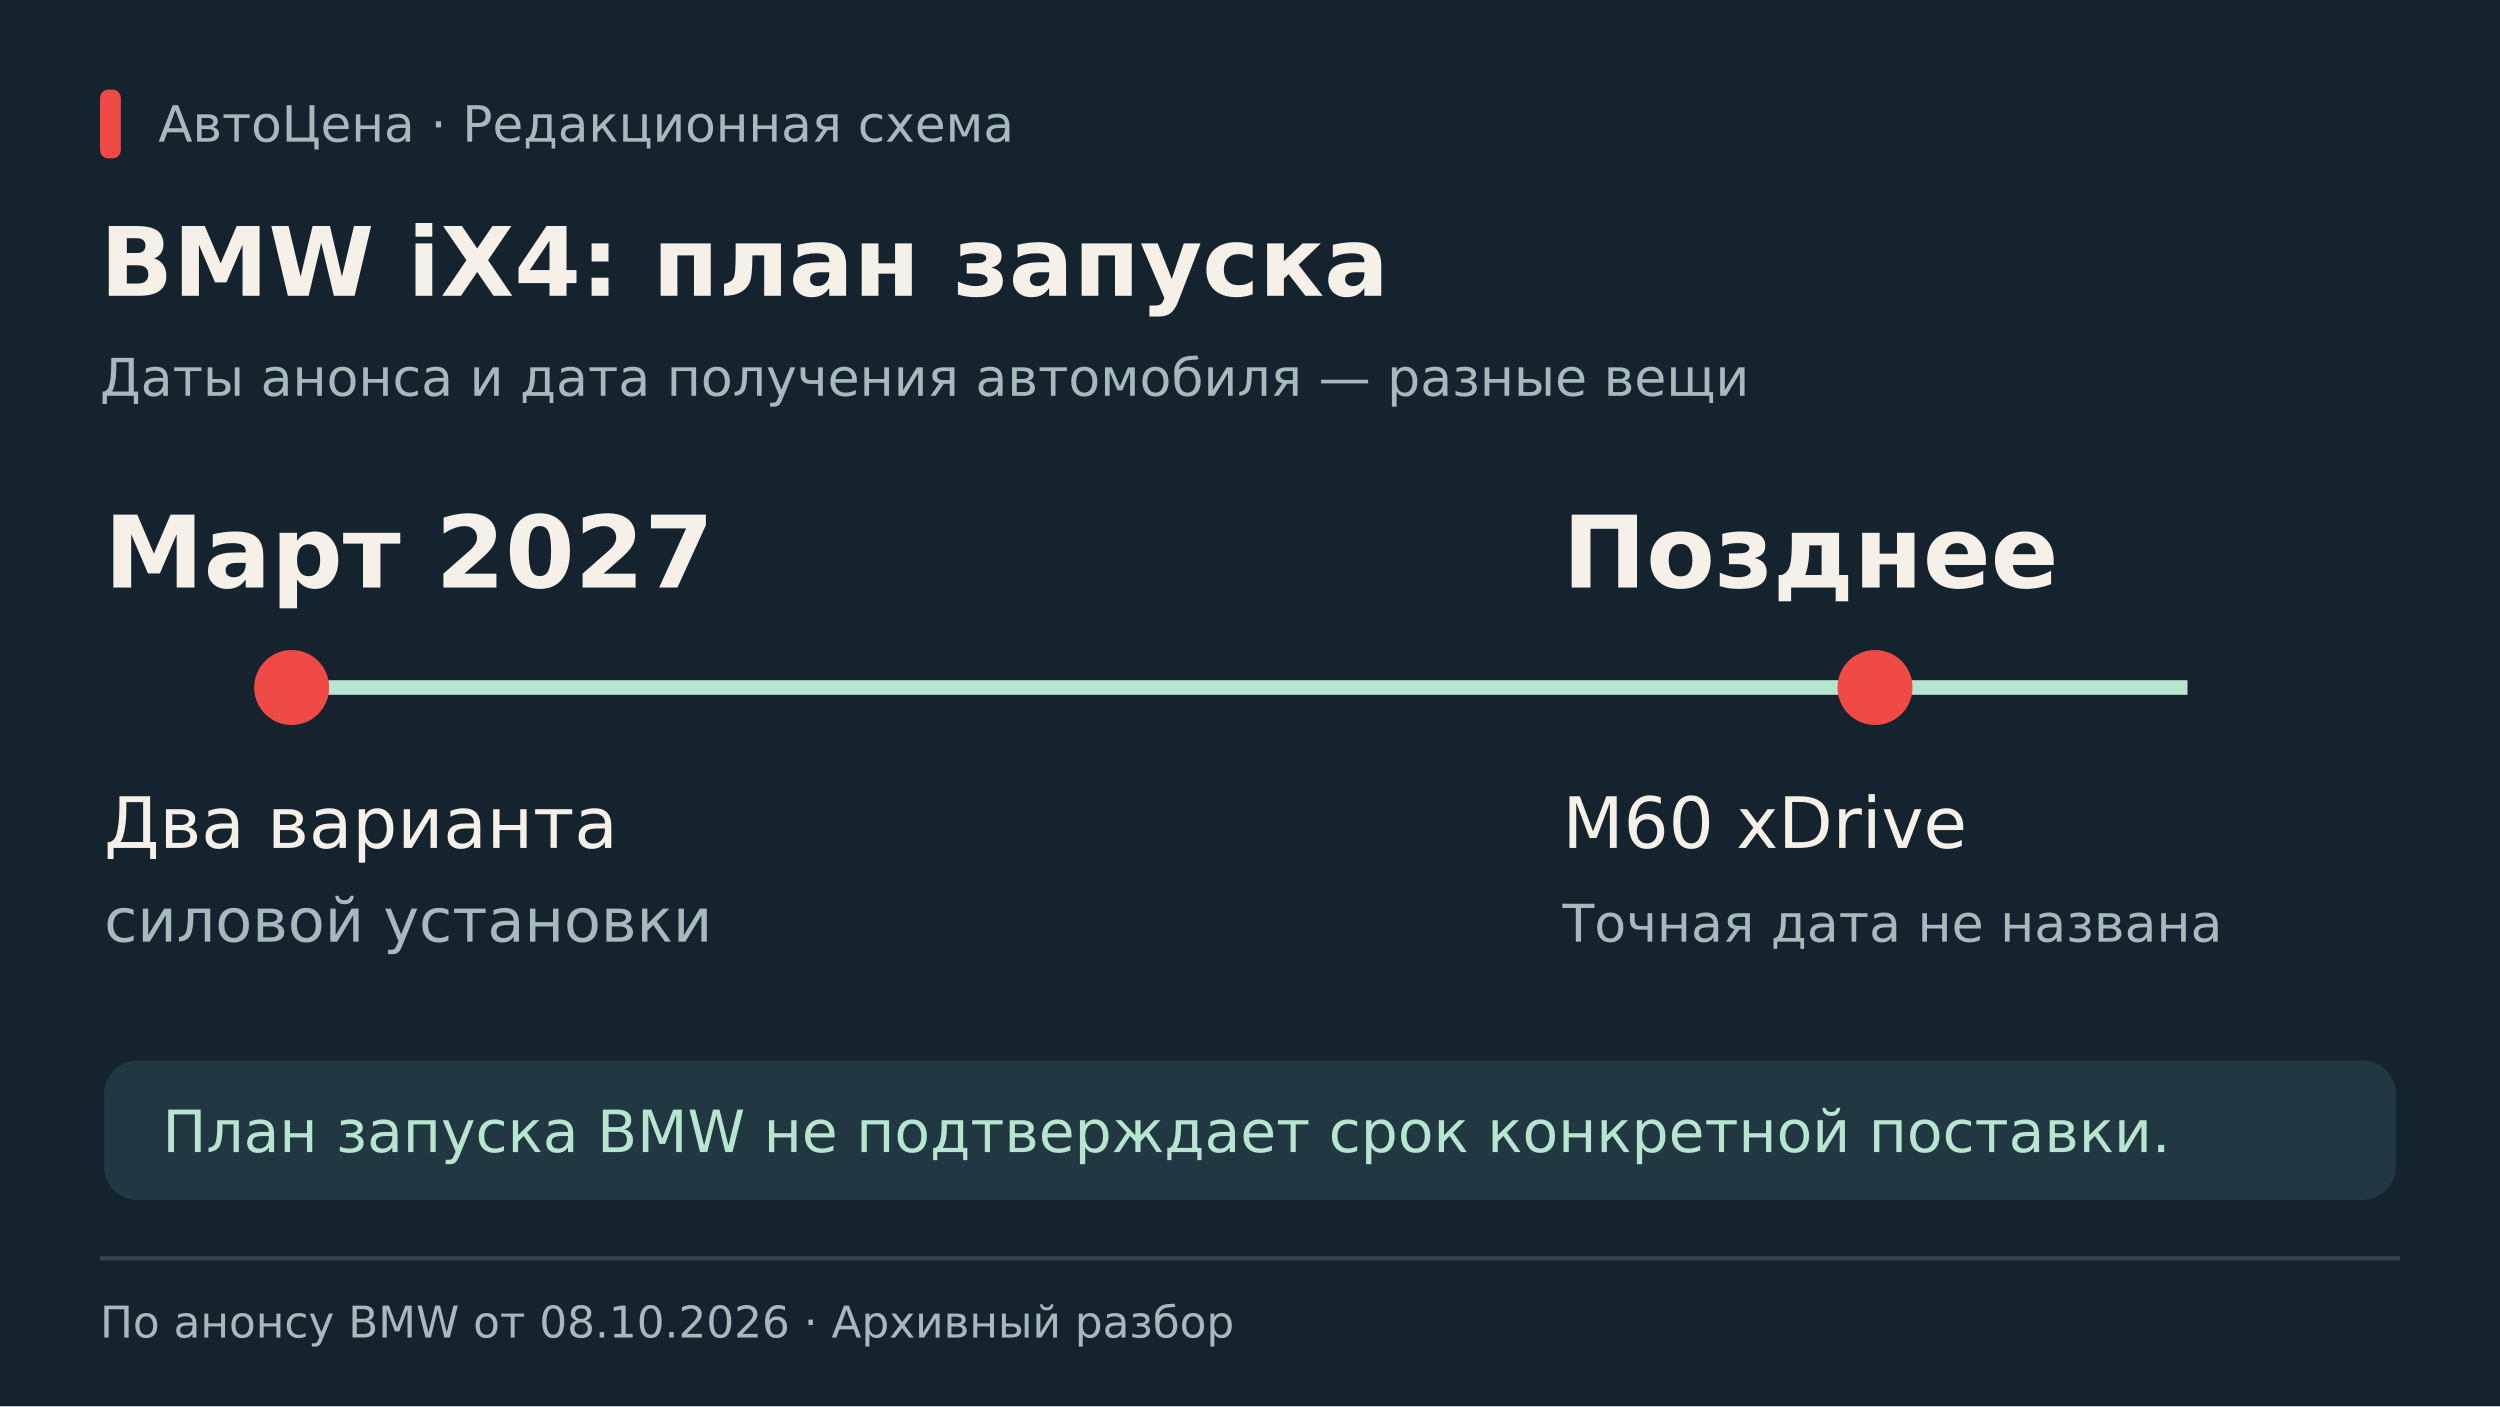
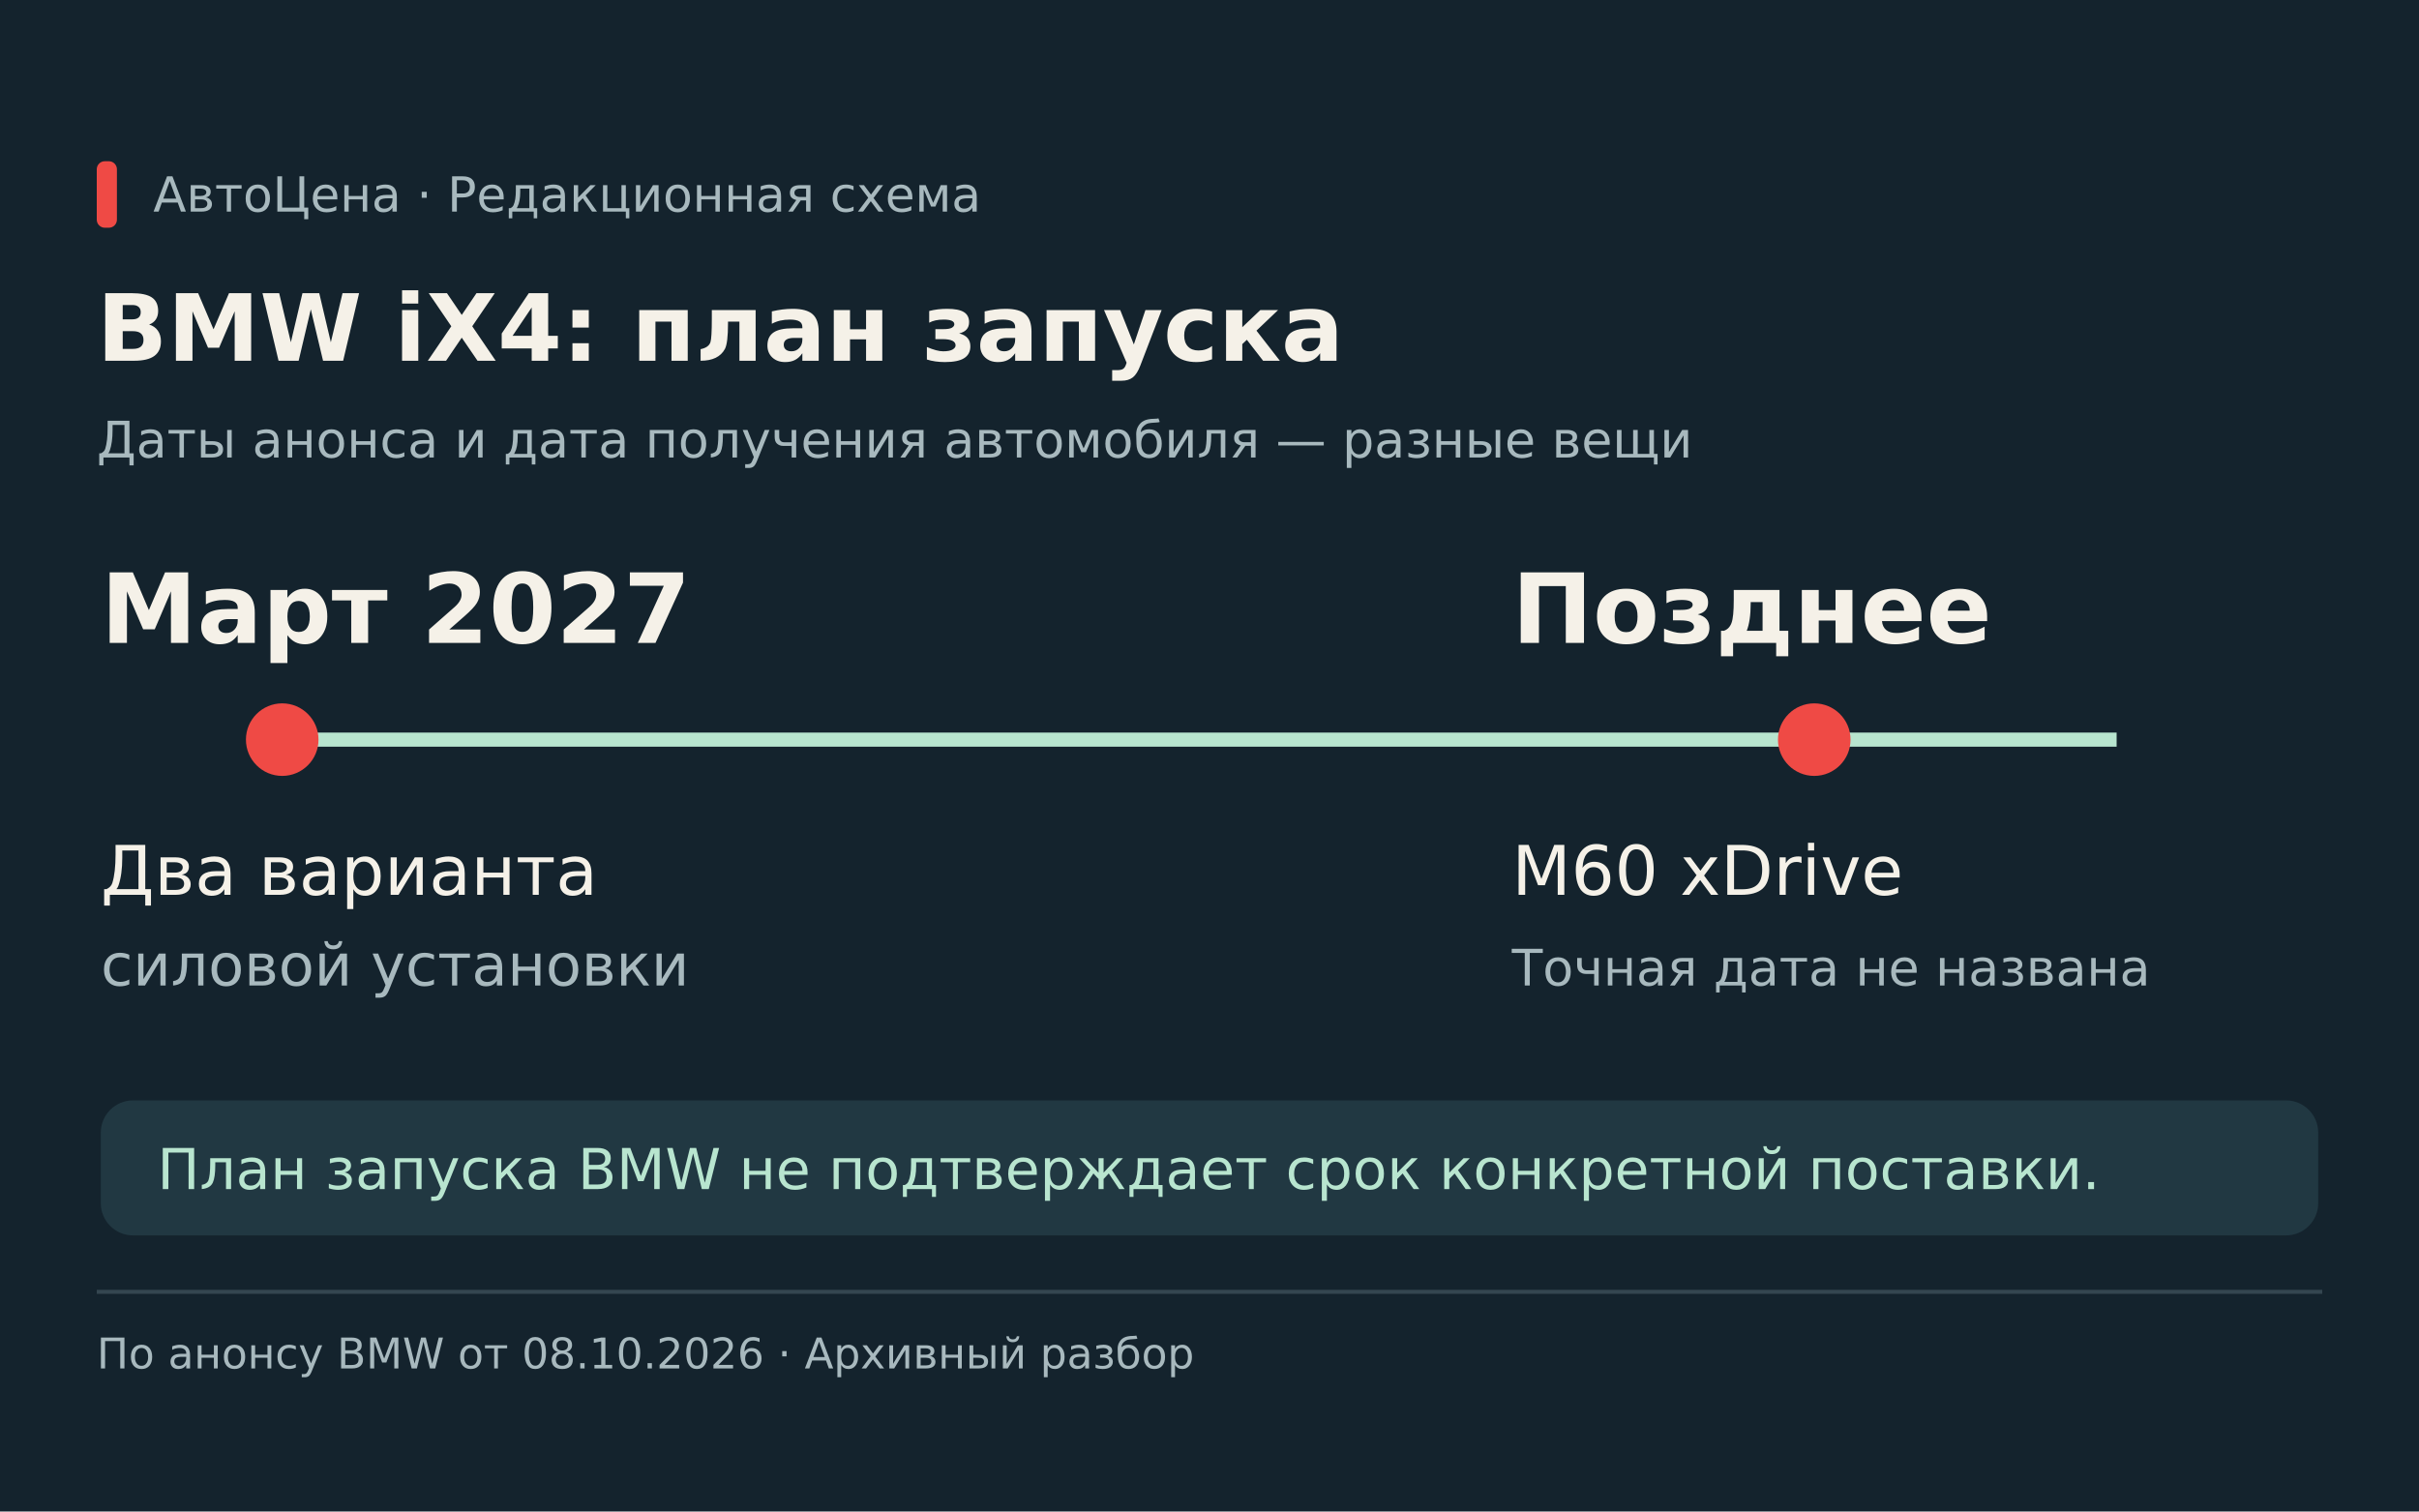
- <svg xmlns="http://www.w3.org/2000/svg" width="1200" height="675" viewBox="0 0 1200 675" role="img">
-   <rect width="1200" height="675" fill="#14232d" />
-   <g font-family="DejaVu Sans, sans-serif">
+ <svg xmlns="http://www.w3.org/2000/svg" width="1200" height="750" viewBox="0 0 1200 750" role="img">
+   <rect width="1200" height="750" fill="#14232d" />
+   <g transform="translate(0,37)" font-family="DejaVu Sans, sans-serif">
    <rect x="48" y="43" width="10" height="33" rx="4" fill="#ef4a45" />
    <text x="76" y="68" font-size="24" fill="#a8b9be" font-weight="400">АвтоЦена · Редакционная схема</text>
    <text x="48" y="142" font-size="46" fill="#f5f1e8" font-weight="700">BMW iX4: план запуска</text>
    <text x="48" y="190" font-size="25" fill="#a8b9be" font-weight="400">Даты анонса и дата получения автомобиля — разные вещи</text>
    <path d="M140 330 L1050 330" fill="none" stroke="#b8e5cf" stroke-width="7" />
    <circle cx="140" cy="330" r="18" fill="#ef4a45" />
    <circle cx="900" cy="330" r="18" fill="#ef4a45" />
    <text x="50" y="282" font-size="48" fill="#f5f1e8" font-weight="700">Март 2027</text>
    <text x="750" y="282" font-size="48" fill="#f5f1e8" font-weight="700">Позднее</text>
    <text x="50" y="407" font-size="34" fill="#f5f1e8" font-weight="400">Два варианта</text>
    <text x="50" y="452" font-size="29" fill="#a8b9be" font-weight="400">силовой установки</text>
    <text x="750" y="407" font-size="34" fill="#f5f1e8" font-weight="400">M60 xDrive</text>
    <text x="750" y="452" font-size="25" fill="#a8b9be" font-weight="400">Точная дата не названа</text>
    <rect x="50" y="509" width="1100" height="67" rx="16" fill="#213842" />
    <text x="78" y="553" font-size="28" fill="#b8e5cf" font-weight="400">План запуска BMW не подтверждает срок конкретной поставки.</text>
    <path d="M48 604 L1152 604" fill="none" stroke="#344650" stroke-width="2" />
    <text x="48" y="642" font-size="21" fill="#a8b9be" font-weight="400">По анонсу BMW от 08.10.2026 · Архивный разбор</text>
  </g>
</svg>
